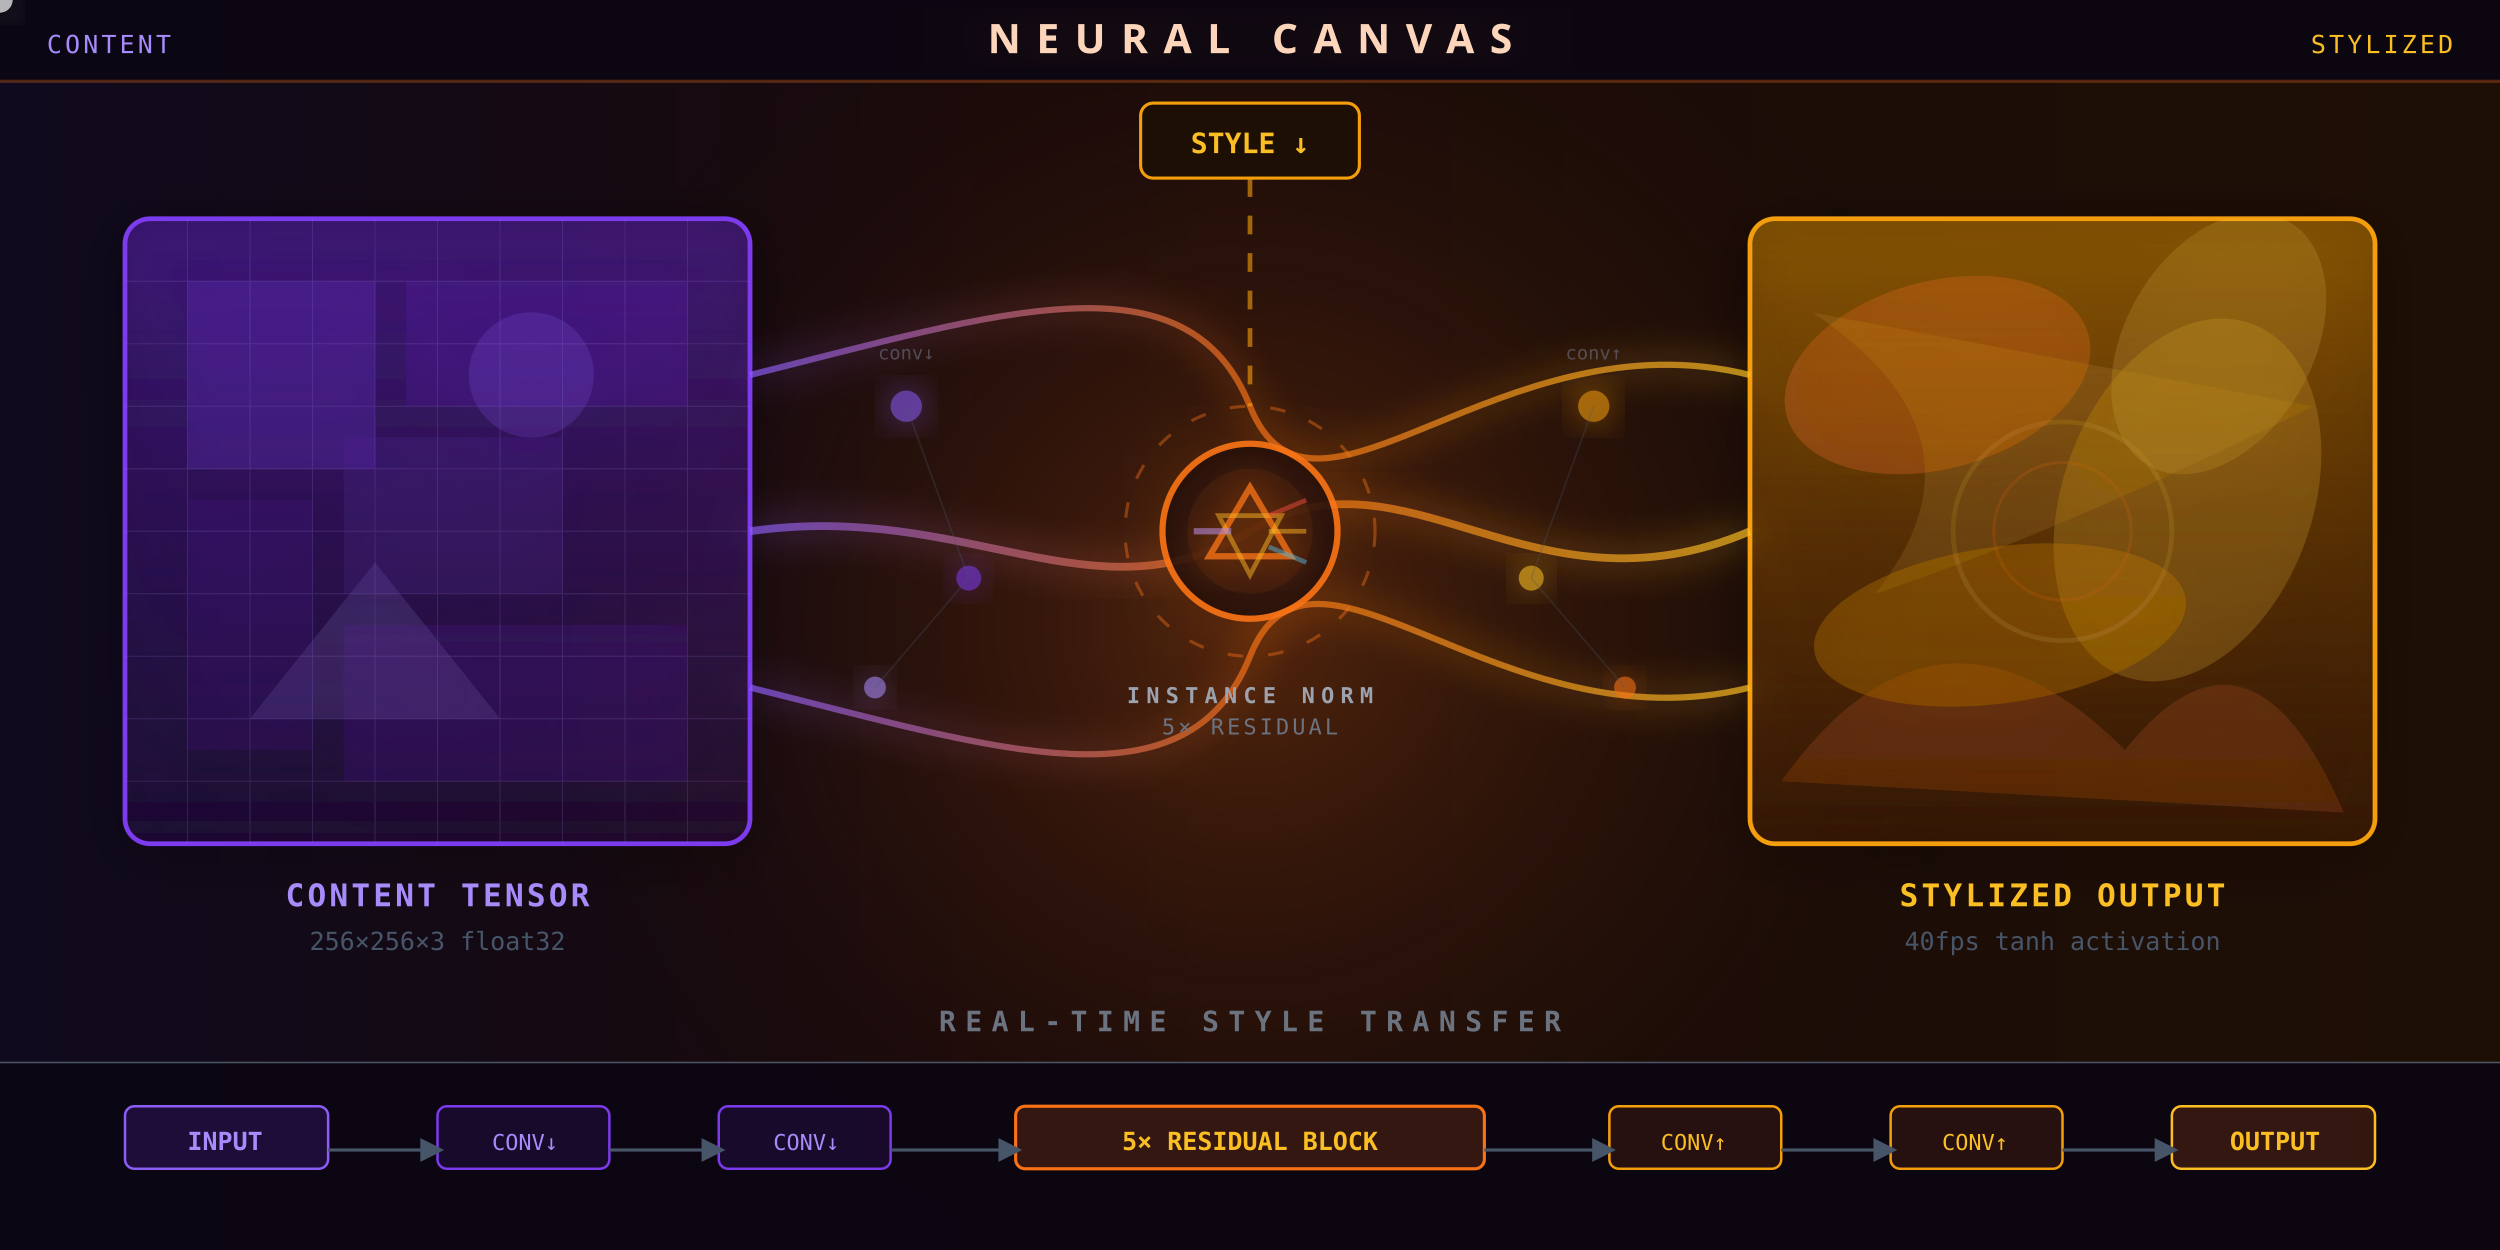
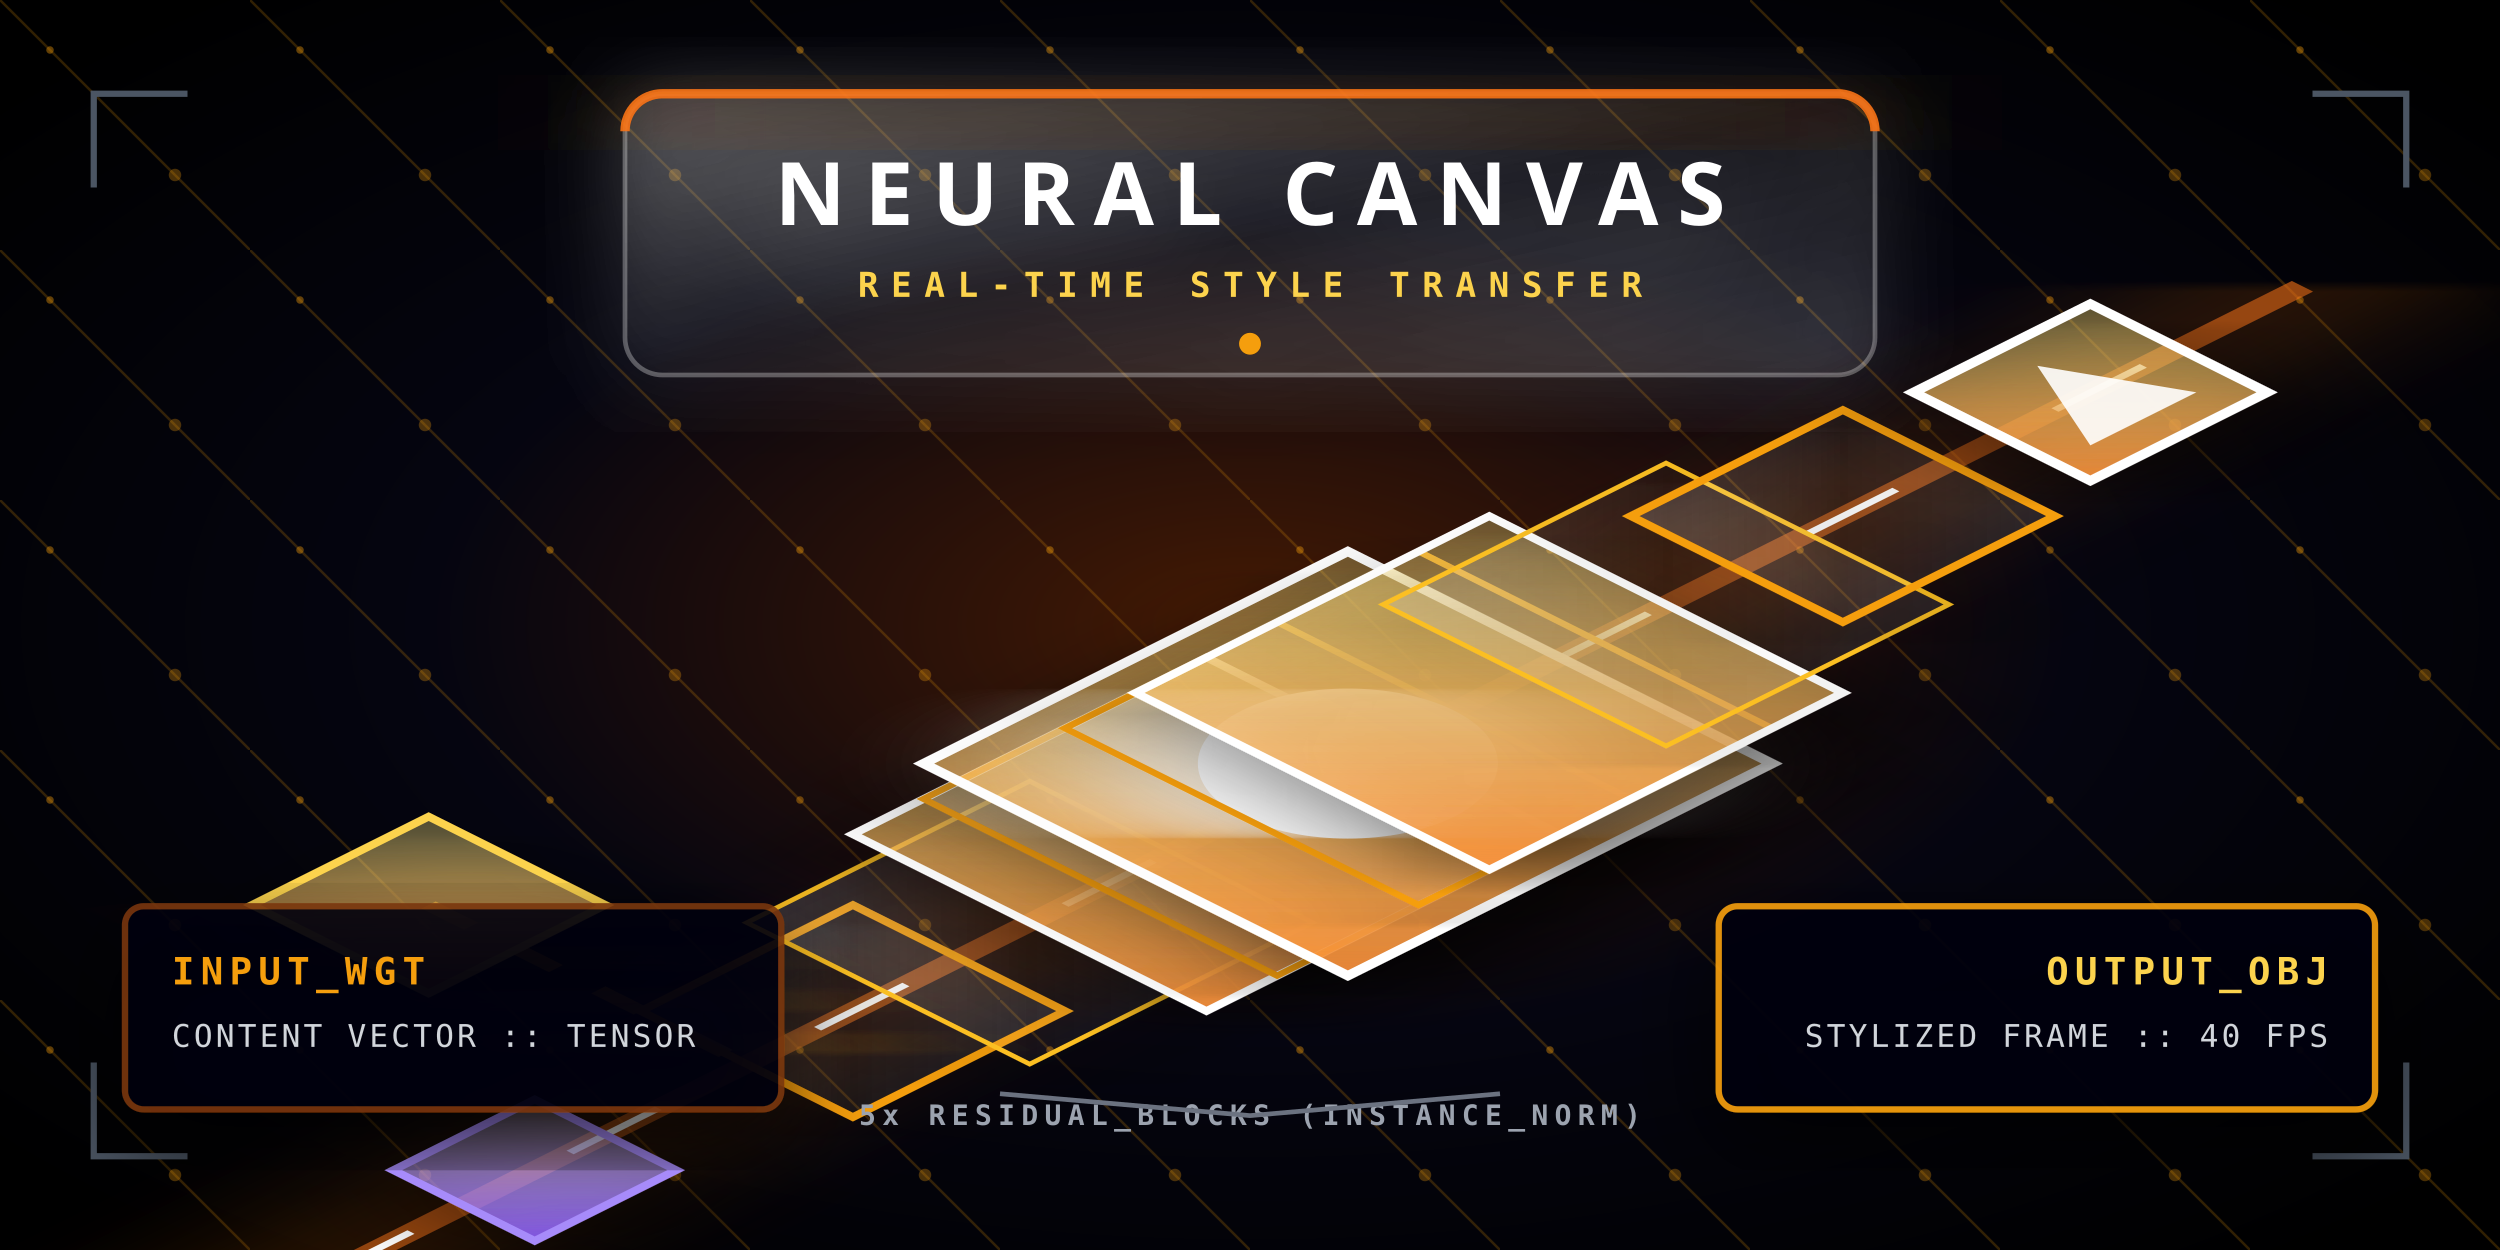
<svg xmlns="http://www.w3.org/2000/svg" viewBox="0 0 800 400" width="100%" height="100%">
  <defs>
-     <linearGradient id="bgGrad" x1="0" y1="0" x2="1" y2="0">
-       <stop offset="0%" stop-color="#0F0A1E" />
-       <stop offset="40%" stop-color="#1A0A0A" />
-       <stop offset="100%" stop-color="#1E0F05" />
+     <radialGradient id="neuralAura" cx="50%" cy="50%" r="65%">
+       <stop offset="0%" stop-color="#451a03" />
+       <stop offset="50%" stop-color="#050510" />
+       <stop offset="100%" stop-color="#000000" />
+     </radialGradient>
+     <linearGradient id="warmEnergy" x1="0" y1="1" x2="1" y2="0">
+       <stop offset="0%" stop-color="#fb923c" stop-opacity="0.9" />
+       <stop offset="100%" stop-color="#fef08a" stop-opacity="0.3" />
    </linearGradient>
-     <radialGradient id="coreGlow" cx="50%" cy="50%" r="50%">
-       <stop offset="0%" stop-color="#F97316" stop-opacity="0.25" />
-       <stop offset="100%" stop-color="#000" stop-opacity="0" />
-     </radialGradient>
-     <linearGradient id="neuronFlow" x1="0" y1="0" x2="1" y2="0">
-       <stop offset="0%" stop-color="#8B5CF6" />
-       <stop offset="50%" stop-color="#F97316" />
-       <stop offset="100%" stop-color="#FBBF24" />
+     <linearGradient id="coolEnergy" x1="0" y1="1" x2="1" y2="0">
+       <stop offset="0%" stop-color="#8b5cf6" stop-opacity="0.9" />
+       <stop offset="100%" stop-color="#ddd6fe" stop-opacity="0.3" />
    </linearGradient>
-     <linearGradient id="contentGrad" x1="0" y1="0" x2="0" y2="1">
-       <stop offset="0%" stop-color="#6D28D9" stop-opacity="0.4" />
-       <stop offset="100%" stop-color="#4C1D95" stop-opacity="0.15" />
+     <linearGradient id="glassLinear" x1="0" y1="0" x2="1" y2="1">
+       <stop offset="0%" stop-color="#ffffff" stop-opacity="0.15" />
+       <stop offset="50%" stop-color="#ffffff" stop-opacity="0.02" />
+       <stop offset="100%" stop-color="#ffffff" stop-opacity="0.08" />
    </linearGradient>
-     <linearGradient id="styleGrad" x1="0" y1="0" x2="0" y2="1">
-       <stop offset="0%" stop-color="#F59E0B" stop-opacity="0.4" />
-       <stop offset="100%" stop-color="#92400E" stop-opacity="0.15" />
-     </linearGradient>
-     <filter id="glow" x="-50%" y="-50%" width="200%" height="200%">
-       <feGaussianBlur stdDeviation="6" result="b" />
+     <filter id="glassBlur" x="-20%" y="-20%" width="140%" height="140%">
+       <feGaussianBlur stdDeviation="12" result="blur" />
+       <feComposite in="SourceGraphic" in2="blur" operator="over" />
+     </filter>
+     <filter id="superGlowOrange" x="-50%" y="-50%" width="200%" height="200%">
+       <feGaussianBlur stdDeviation="20" result="blur2" />
+       <feGaussianBlur stdDeviation="6" result="blur1" />
      <feMerge>
-         <feMergeNode in="b" />
+         <feMergeNode in="blur2" />
+         <feMergeNode in="blur1" />
        <feMergeNode in="SourceGraphic" />
      </feMerge>
    </filter>
-     <filter id="glowBig" x="-50%" y="-50%" width="200%" height="200%">
-       <feGaussianBlur stdDeviation="15" result="b2" />
-       <feGaussianBlur stdDeviation="4" result="b1" />
-       <feMerge>
-         <feMergeNode in="b2" />
-         <feMergeNode in="b1" />
-         <feMergeNode in="SourceGraphic" />
-       </feMerge>
+     <filter id="shadowHeavy" x="-30%" y="-30%" width="160%" height="160%">
+       <feDropShadow dx="0" dy="30" stdDeviation="30" flood-color="#000" flood-opacity="1" />
+       <feDropShadow dx="0" dy="12" stdDeviation="15" flood-color="#000" flood-opacity="0.8" />
    </filter>
-     <filter id="shadow" x="-20%" y="-20%" width="140%" height="140%">
-       <feDropShadow dx="0" dy="4" stdDeviation="8" flood-color="#000" flood-opacity="0.8" />
-     </filter>
-     <clipPath id="contentClip">
-       <rect x="40" y="70" width="200" height="200" rx="8" />
-     </clipPath>
-     <clipPath id="outputClip">
-       <rect x="560" y="70" width="200" height="200" rx="8" />
-     </clipPath>
+     <pattern id="connectome" width="100" height="100" patternUnits="userSpaceOnUse" patternTransform="scale(0.8)">
+       <circle cx="20" cy="20" r="1.5" fill="#f59e0b" opacity="0.4" />
+       <circle cx="70" cy="70" r="2.5" fill="#f59e0b" opacity="0.3" />
+       <path d="M 20 20 L 70 70" stroke="#f59e0b" stroke-width="1" opacity="0.2" />
+       <path d="M -30 -30 L 20 20" stroke="#f59e0b" stroke-width="1" opacity="0.2" />
+       <path d="M 70 70 L 120 120" stroke="#f59e0b" stroke-width="1" opacity="0.2" />
+     </pattern>
  </defs>
-   <rect width="800" height="400" fill="url(#bgGrad)" />
-   <circle cx="400" cy="200" r="250" fill="url(#coreGlow)" />
-   <rect x="0" y="0" width="800" height="26" fill="#0A0612" opacity="0.9" />
-   <text x="400" y="17" fill="#FFF" font-family="system-ui, sans-serif" font-size="13" font-weight="900" letter-spacing="5" text-anchor="middle">NEURAL CANVAS</text>
-   <text x="400" y="17" fill="#F97316" font-family="system-ui, sans-serif" font-size="13" font-weight="900" letter-spacing="5" text-anchor="middle" opacity="0.3" filter="url(#glowBig)">NEURAL CANVAS</text>
-   <line x1="0" y1="26" x2="800" y2="26" stroke="#F97316" stroke-width="1" opacity="0.3" />
-   <text x="15" y="17" fill="#A78BFA" font-family="monospace" font-size="8" letter-spacing="1">CONTENT</text>
-   <text x="785" y="17" fill="#FBBF24" font-family="monospace" font-size="8" letter-spacing="1" text-anchor="end">STYLIZED</text>
-   <g filter="url(#shadow)">
-     <rect x="40" y="70" width="200" height="200" rx="8" fill="url(#contentGrad)" stroke="#7C3AED" stroke-width="1.5" />
-     <g clip-path="url(#contentClip)" opacity="0.6">
-       <rect x="60" y="90" width="60" height="60" fill="#7C3AED" opacity="0.3" />
-       <rect x="130" y="90" width="90" height="40" fill="#6D28D9" opacity="0.25" />
-       <rect x="60" y="160" width="40" height="80" fill="#5B21B6" opacity="0.2" />
-       <rect x="110" y="140" width="70" height="50" fill="#7C3AED" opacity="0.15" />
-       <rect x="110" y="200" width="110" height="50" fill="#6D28D9" opacity="0.2" />
-       <circle cx="170" cy="120" r="20" fill="#8B5CF6" opacity="0.3" />
-       <polygon points="80,230 120,180 160,230" fill="#A78BFA" opacity="0.2" />
+   <rect width="100%" height="100%" fill="url(#neuralAura)" />
+   <rect width="100%" height="100%" fill="url(#connectome)" />
+   <g transform="translate(200, 30)" filter="url(#shadowHeavy)">
+     <rect width="400" height="90" rx="12" fill="url(#glassLinear)" stroke="#ffffff" stroke-width="1.5" stroke-opacity="0.3" filter="url(#glassBlur)" />
+     <path d="M 0 12 C 0 5.3 5.3 0 12 0 L 388 0 C 394.6 0 400 5.3 400 12" fill="none" stroke="#f97316" stroke-width="3" filter="url(#superGlowOrange)" opacity="0.9" />
+     <text x="200" y="42" fill="#FFFFFF" font-family="system-ui, sans-serif" font-size="28" font-weight="900" letter-spacing="6" text-anchor="middle">NEURAL CANVAS</text>
+     <text x="200" y="65" fill="#fcd34d" font-family="monospace" font-size="11" font-weight="600" letter-spacing="4" text-anchor="middle">REAL-TIME STYLE TRANSFER</text>
+     <circle cx="200" cy="80" r="3.5" fill="#f59e0b" filter="url(#superGlowOrange)">
+       <animate attributeName="opacity" values="0.4;1;0.4" dur="2s" repeatCount="indefinite" />
+     </circle>
+   </g>
+   <g stroke="#4B5563" stroke-width="2" fill="none">
+     <path d="M 30 60 L 30 30 L 60 30" />
+     <path d="M 770 60 L 770 30 L 740 30" />
+     <path d="M 30 340 L 30 370 L 60 370" />
+     <path d="M 770 340 L 770 370 L 740 370" />
+   </g>
+   <g transform="translate(420, 250) scale(1.6, 0.8) rotate(-45)">
+     <line x1="-280" y1="0" x2="280" y2="0" stroke="#f97316" stroke-width="6" filter="url(#superGlowOrange)" opacity="0.6" />
+     <line x1="-280" y1="0" x2="280" y2="0" stroke="#fff" stroke-width="2" stroke-dasharray="25 45">
+       <animate attributeName="stroke-dashoffset" values="70;0" dur="1s" repeatCount="indefinite" />
+     </line>
+     <g transform="translate(-220, 0)">
+       <rect x="-20" y="-20" width="40" height="40" fill="url(#coolEnergy)" stroke="#a78bfa" stroke-width="2.5" filter="url(#shadowHeavy)" />
    </g>
-     <g clip-path="url(#contentClip)" stroke="#A78BFA" stroke-width="0.3" opacity="0.15">
-       <line x1="40" y1="90" x2="240" y2="90" />
-       <line x1="40" y1="110" x2="240" y2="110" />
-       <line x1="40" y1="130" x2="240" y2="130" />
-       <line x1="40" y1="150" x2="240" y2="150" />
-       <line x1="40" y1="170" x2="240" y2="170" />
-       <line x1="40" y1="190" x2="240" y2="190" />
-       <line x1="40" y1="210" x2="240" y2="210" />
-       <line x1="40" y1="230" x2="240" y2="230" />
-       <line x1="40" y1="250" x2="240" y2="250" />
-       <line x1="60" y1="70" x2="60" y2="270" />
-       <line x1="80" y1="70" x2="80" y2="270" />
-       <line x1="100" y1="70" x2="100" y2="270" />
-       <line x1="120" y1="70" x2="120" y2="270" />
-       <line x1="140" y1="70" x2="140" y2="270" />
-       <line x1="160" y1="70" x2="160" y2="270" />
-       <line x1="180" y1="70" x2="180" y2="270" />
-       <line x1="200" y1="70" x2="200" y2="270" />
-       <line x1="220" y1="70" x2="220" y2="270" />
+     <g transform="translate(-160, -90)">
+       <line x1="0" y1="0" x2="0" y2="90" stroke="#f59e0b" stroke-width="4" filter="url(#superGlowOrange)" stroke-dasharray="12 12">
+         <animate attributeName="stroke-dashoffset" values="24;0" dur="0.8s" repeatCount="indefinite" />
+       </line>
+       <rect x="-25" y="-25" width="50" height="50" fill="url(#warmEnergy)" stroke="#fcd34d" stroke-width="2.5" filter="url(#shadowHeavy)" />
+     </g>
+     <g transform="translate(-130, 0)">
+       <rect x="-30" y="-30" width="60" height="60" fill="url(#glassLinear)" stroke="#f59e0b" stroke-width="2.5" filter="url(#shadowHeavy)" />
+     </g>
+     <g transform="translate(-80, 0)">
+       <rect x="-40" y="-40" width="80" height="80" fill="url(#glassLinear)" stroke="#fbbf24" stroke-width="1.5" filter="url(#shadowHeavy)" />
+     </g>
+     <g transform="translate(-30, 0)">
+       <rect x="-50" y="-50" width="100" height="100" fill="url(#warmEnergy)" stroke="#fff" stroke-width="2.5" filter="url(#shadowHeavy)" />
+     </g>
+     <g transform="translate(-10, 0)">
+       <rect x="-50" y="-50" width="100" height="100" fill="url(#glassLinear)" stroke="#f59e0b" stroke-width="2" filter="url(#shadowHeavy)" />
+     </g>
+     <g transform="translate(10, 0)">
+       <rect x="-60" y="-60" width="120" height="120" fill="url(#warmEnergy)" stroke="#fff" stroke-width="3" filter="url(#shadowHeavy)" />
+       <circle cx="0" cy="0" r="30" fill="#fff" filter="url(#superGlowOrange)">
+         <animate attributeName="r" values="25;35;25" dur="1.5s" repeatCount="indefinite" />
+         <animate attributeName="opacity" values="0.8;1;0.8" dur="1.5s" repeatCount="indefinite" />
+       </circle>
+     </g>
+     <g transform="translate(30, 0)">
+       <rect x="-50" y="-50" width="100" height="100" fill="url(#glassLinear)" stroke="#f59e0b" stroke-width="2" filter="url(#shadowHeavy)" />
+     </g>
+     <g transform="translate(50, 0)">
+       <rect x="-50" y="-50" width="100" height="100" fill="url(#warmEnergy)" stroke="#fff" stroke-width="2.5" filter="url(#shadowHeavy)" />
+     </g>
+     <g transform="translate(100, 0)">
+       <rect x="-40" y="-40" width="80" height="80" fill="url(#glassLinear)" stroke="#fbbf24" stroke-width="1.5" filter="url(#shadowHeavy)" />
+     </g>
+     <g transform="translate(150, 0)">
+       <rect x="-30" y="-30" width="60" height="60" fill="url(#glassLinear)" stroke="#f59e0b" stroke-width="2.5" filter="url(#shadowHeavy)" />
+     </g>
+     <g transform="translate(220, 0)">
+       <rect x="-25" y="-25" width="50" height="50" fill="url(#warmEnergy)" stroke="#fff" stroke-width="3" filter="url(#shadowHeavy)" />
+       <path d="M -15 15 L 0 -15 L 15 15 Z" fill="#fff" opacity="0.9" />
    </g>
  </g>
-   <text x="140" y="290" fill="#A78BFA" font-family="monospace" font-size="10" font-weight="bold" letter-spacing="1" text-anchor="middle">CONTENT TENSOR</text>
-   <text x="140" y="304" fill="#475569" font-family="monospace" font-size="8" text-anchor="middle">256×256×3 float32</text>
-   <g filter="url(#shadow)">
-     <rect x="560" y="70" width="200" height="200" rx="8" fill="url(#styleGrad)" stroke="#F59E0B" stroke-width="1.5" />
-     <g clip-path="url(#outputClip)" opacity="0.7">
-       <ellipse cx="620" cy="120" rx="50" ry="30" fill="#F97316" opacity="0.35" transform="rotate(-15 620 120)" />
-       <ellipse cx="700" cy="160" rx="40" ry="60" fill="#FBBF24" opacity="0.25" transform="rotate(20 700 160)" />
-       <ellipse cx="640" cy="200" rx="60" ry="25" fill="#F59E0B" opacity="0.3" transform="rotate(-8 640 200)" />
-       <ellipse cx="710" cy="110" rx="30" ry="45" fill="#FCD34D" opacity="0.2" transform="rotate(30 710 110)" />
-       <path d="M 570 250 Q 620 180, 680 240 Q 720 190, 750 260" fill="#F97316" opacity="0.2" />
-       <path d="M 580 100 Q 640 140, 600 190 Q 660 170, 740 130" fill="#FBBF24" opacity="0.15" />
-       <circle cx="660" cy="170" r="35" fill="none" stroke="#FCD34D" stroke-width="1.5" opacity="0.15" />
-       <circle cx="660" cy="170" r="22" fill="none" stroke="#F97316" stroke-width="1" opacity="0.2" />
-     </g>
+   <g transform="translate(40, 290)" filter="url(#shadowHeavy)">
+     <rect width="210" height="65" rx="6" fill="#050510" stroke="#78350F" stroke-width="2" opacity="0.9" />
+     <text x="15" y="25" fill="#F59E0B" font-family="monospace" font-size="12" font-weight="900" letter-spacing="2">INPUT_WGT</text>
+     <text x="15" y="45" fill="#D1D5DB" font-family="monospace" font-size="10" letter-spacing="1">CONTENT VECTOR :: TENSOR</text>
  </g>
-   <text x="660" y="290" fill="#FBBF24" font-family="monospace" font-size="10" font-weight="bold" letter-spacing="1" text-anchor="middle">STYLIZED OUTPUT</text>
-   <text x="660" y="304" fill="#475569" font-family="monospace" font-size="8" text-anchor="middle">40fps tanh activation</text>
-   <g opacity="0.7">
-     <path d="M 240 120 C 320 100, 380 80, 400 130 C 420 180, 480 100, 560 120" fill="none" stroke="url(#neuronFlow)" stroke-width="2" filter="url(#glow)" />
-     <path d="M 240 170 C 310 160, 350 200, 400 170 C 450 140, 490 200, 560 170" fill="none" stroke="url(#neuronFlow)" stroke-width="2.5" filter="url(#glow)" />
-     <path d="M 240 220 C 320 240, 380 260, 400 210 C 420 160, 480 240, 560 220" fill="none" stroke="url(#neuronFlow)" stroke-width="2" filter="url(#glow)" />
-     <circle r="4" fill="#FFF" filter="url(#glow)">
-       <animateMotion dur="2s" repeatCount="indefinite">
-         <mpath href="#pulse1" />
-       </animateMotion>
-     </circle>
-     <circle r="3.5" fill="#FFF" filter="url(#glow)">
-       <animateMotion dur="2.5s" repeatCount="indefinite" begin="0.5s">
-         <mpath href="#pulse2" />
-       </animateMotion>
-     </circle>
-     <circle r="4" fill="#FFF" filter="url(#glow)">
-       <animateMotion dur="2.2s" repeatCount="indefinite" begin="1s">
-         <mpath href="#pulse3" />
-       </animateMotion>
-     </circle>
+   <g transform="translate(550, 290)" filter="url(#shadowHeavy)">
+     <rect width="210" height="65" rx="6" fill="#050510" stroke="#F59E0B" stroke-width="2" opacity="0.9" />
+     <text x="195" y="25" fill="#FCD34D" font-family="monospace" font-size="12" font-weight="900" letter-spacing="2" text-anchor="end">OUTPUT_OBJ</text>
+     <text x="195" y="45" fill="#D1D5DB" font-family="monospace" font-size="10" letter-spacing="1" text-anchor="end">STYLIZED FRAME :: 40 FPS</text>
  </g>
-   <path id="pulse1" d="M 240 120 C 320 100, 380 80, 400 130 C 420 180, 480 100, 560 120" fill="none" />
-   <path id="pulse2" d="M 240 170 C 310 160, 350 200, 400 170 C 450 140, 490 200, 560 170" fill="none" />
-   <path id="pulse3" d="M 240 220 C 320 240, 380 260, 400 210 C 420 160, 480 240, 560 220" fill="none" />
-   <g transform="translate(400, 170)">
-     <circle r="40" fill="none" stroke="#F97316" stroke-width="1" stroke-dasharray="5 8" opacity="0.4">
-       <animateTransform attributeName="transform" type="rotate" from="0" to="360" dur="12s" repeatCount="indefinite" />
-     </circle>
-     <circle r="28" fill="#1A0A0A" stroke="#F97316" stroke-width="2" opacity="0.9" />
-     <polygon points="0,-14 13,8 -13,8" fill="none" stroke="#F97316" stroke-width="2" opacity="0.8" filter="url(#glow)" />
-     <polygon points="0,14 -10,-5 10,-5" fill="none" stroke="#FBBF24" stroke-width="1.5" opacity="0.5" />
-     <line x1="-18" y1="0" x2="-6" y2="0" stroke="#A78BFA" stroke-width="2" opacity="0.6" />
-     <line x1="6" y1="-5" x2="18" y2="-10" stroke="#EF4444" stroke-width="1.5" opacity="0.5" />
-     <line x1="6" y1="0" x2="18" y2="0" stroke="#FBBF24" stroke-width="1.5" opacity="0.5" />
-     <line x1="6" y1="5" x2="18" y2="10" stroke="#38BDF8" stroke-width="1.5" opacity="0.5" />
-     <circle r="20" fill="#F97316" opacity="0.15" filter="url(#glowBig)">
-       <animate attributeName="r" values="18;25;18" dur="2s" repeatCount="indefinite" />
-     </circle>
-     <text x="0" y="55" fill="#9CA3AF" font-family="monospace" font-size="7" font-weight="bold" letter-spacing="2" text-anchor="middle">INSTANCE NORM</text>
-     <text x="0" y="65" fill="#6B7280" font-family="monospace" font-size="7" letter-spacing="1" text-anchor="middle">5× RESIDUAL</text>
+   <g transform="translate(320, 360)">
+     <text x="80" y="0" fill="#9CA3AF" font-family="monospace" font-size="9" font-weight="900" letter-spacing="2" text-anchor="middle">5x RESIDUAL_BLOCKS (INSTANCE_NORM)</text>
+     <path d="M 0 -10 L 80 -3 L 160 -10" fill="none" stroke="#6B7280" stroke-width="1.5" />
  </g>
-   <g opacity="0.6">
-     <circle cx="290" cy="130" r="5" fill="#8B5CF6" filter="url(#glow)" />
-     <circle cx="310" cy="185" r="4" fill="#7C3AED" filter="url(#glow)" />
-     <circle cx="280" cy="220" r="3.5" fill="#A78BFA" filter="url(#glow)" />
-     <text x="290" y="115" fill="#6B7280" font-family="monospace" font-size="6" text-anchor="middle">conv↓</text>
-   </g>
-   <g opacity="0.6">
-     <circle cx="510" cy="130" r="5" fill="#F59E0B" filter="url(#glow)" />
-     <circle cx="490" cy="185" r="4" fill="#FBBF24" filter="url(#glow)" />
-     <circle cx="520" cy="220" r="3.5" fill="#F97316" filter="url(#glow)" />
-     <text x="510" y="115" fill="#6B7280" font-family="monospace" font-size="6" text-anchor="middle">conv↑</text>
-   </g>
-   <g stroke="#475569" stroke-width="0.5" opacity="0.3">
-     <line x1="290" y1="130" x2="310" y2="185" />
-     <line x1="310" y1="185" x2="280" y2="220" />
-     <line x1="510" y1="130" x2="490" y2="185" />
-     <line x1="490" y1="185" x2="520" y2="220" />
-   </g>
-   <g transform="translate(400, 45)">
-     <rect x="-35" y="-12" width="70" height="24" rx="4" fill="#1E0F05" stroke="#F59E0B" stroke-width="1" />
-     <text x="0" y="4" fill="#FBBF24" font-family="monospace" font-size="9" font-weight="bold" text-anchor="middle">STYLE ↓</text>
-   </g>
-   <line x1="400" y1="57" x2="400" y2="130" stroke="#F59E0B" stroke-width="1.5" stroke-dasharray="6 6" opacity="0.6">
-     <animate attributeName="stroke-dashoffset" values="12;0" dur="0.8s" repeatCount="indefinite" />
-   </line>
-   <rect x="0" y="340" width="800" height="60" fill="#0A0612" opacity="0.9" />
-   <line x1="0" y1="340" x2="800" y2="340" stroke="#4B5563" stroke-width="0.5" />
-   <g transform="translate(400, 368)" font-family="monospace" font-size="8">
-     <rect x="-360" y="-14" width="65" height="20" rx="3" fill="#4C1D95" fill-opacity="0.3" stroke="#8B5CF6" stroke-width="0.8" />
-     <text x="-328" y="0" fill="#A78BFA" text-anchor="middle" font-weight="bold">INPUT</text>
-     <rect x="-260" y="-14" width="55" height="20" rx="3" fill="#4C1D95" fill-opacity="0.2" stroke="#7C3AED" stroke-width="0.8" />
-     <text x="-232" y="0" fill="#A78BFA" text-anchor="middle" font-size="7">CONV↓</text>
-     <rect x="-170" y="-14" width="55" height="20" rx="3" fill="#4C1D95" fill-opacity="0.2" stroke="#7C3AED" stroke-width="0.8" />
-     <text x="-142" y="0" fill="#A78BFA" text-anchor="middle" font-size="7">CONV↓</text>
-     <rect x="-75" y="-14" width="150" height="20" rx="3" fill="#92400E" fill-opacity="0.3" stroke="#F97316" stroke-width="1" />
-     <text x="0" y="0" fill="#FBBF24" text-anchor="middle" font-weight="bold">5× RESIDUAL BLOCK</text>
-     <rect x="115" y="-14" width="55" height="20" rx="3" fill="#92400E" fill-opacity="0.2" stroke="#F59E0B" stroke-width="0.8" />
-     <text x="142" y="0" fill="#FBBF24" text-anchor="middle" font-size="7">CONV↑</text>
-     <rect x="205" y="-14" width="55" height="20" rx="3" fill="#92400E" fill-opacity="0.2" stroke="#F59E0B" stroke-width="0.8" />
-     <text x="232" y="0" fill="#FBBF24" text-anchor="middle" font-size="7">CONV↑</text>
-     <rect x="295" y="-14" width="65" height="20" rx="3" fill="#92400E" fill-opacity="0.3" stroke="#FBBF24" stroke-width="0.8" />
-     <text x="328" y="0" fill="#FBBF24" text-anchor="middle" font-weight="bold">OUTPUT</text>
-     <g stroke="#475569" stroke-width="1" fill="#475569">
-       <line x1="-295" y1="0" x2="-265" y2="0" />
-       <polygon points="-265,-3 -259,0 -265,3" />
-       <line x1="-205" y1="0" x2="-175" y2="0" />
-       <polygon points="-175,-3 -169,0 -175,3" />
-       <line x1="-115" y1="0" x2="-80" y2="0" />
-       <polygon points="-80,-3 -74,0 -80,3" />
-       <line x1="75" y1="0" x2="110" y2="0" />
-       <polygon points="110,-3 116,0 110,3" />
-       <line x1="170" y1="0" x2="200" y2="0" />
-       <polygon points="200,-3 206,0 200,3" />
-       <line x1="260" y1="0" x2="290" y2="0" />
-       <polygon points="290,-3 296,0 290,3" />
-     </g>
-   </g>
-   <text x="400" y="330" fill="#6B7280" font-family="monospace" font-size="9" font-weight="600" letter-spacing="3" text-anchor="middle">REAL-TIME STYLE TRANSFER</text>
</svg>
